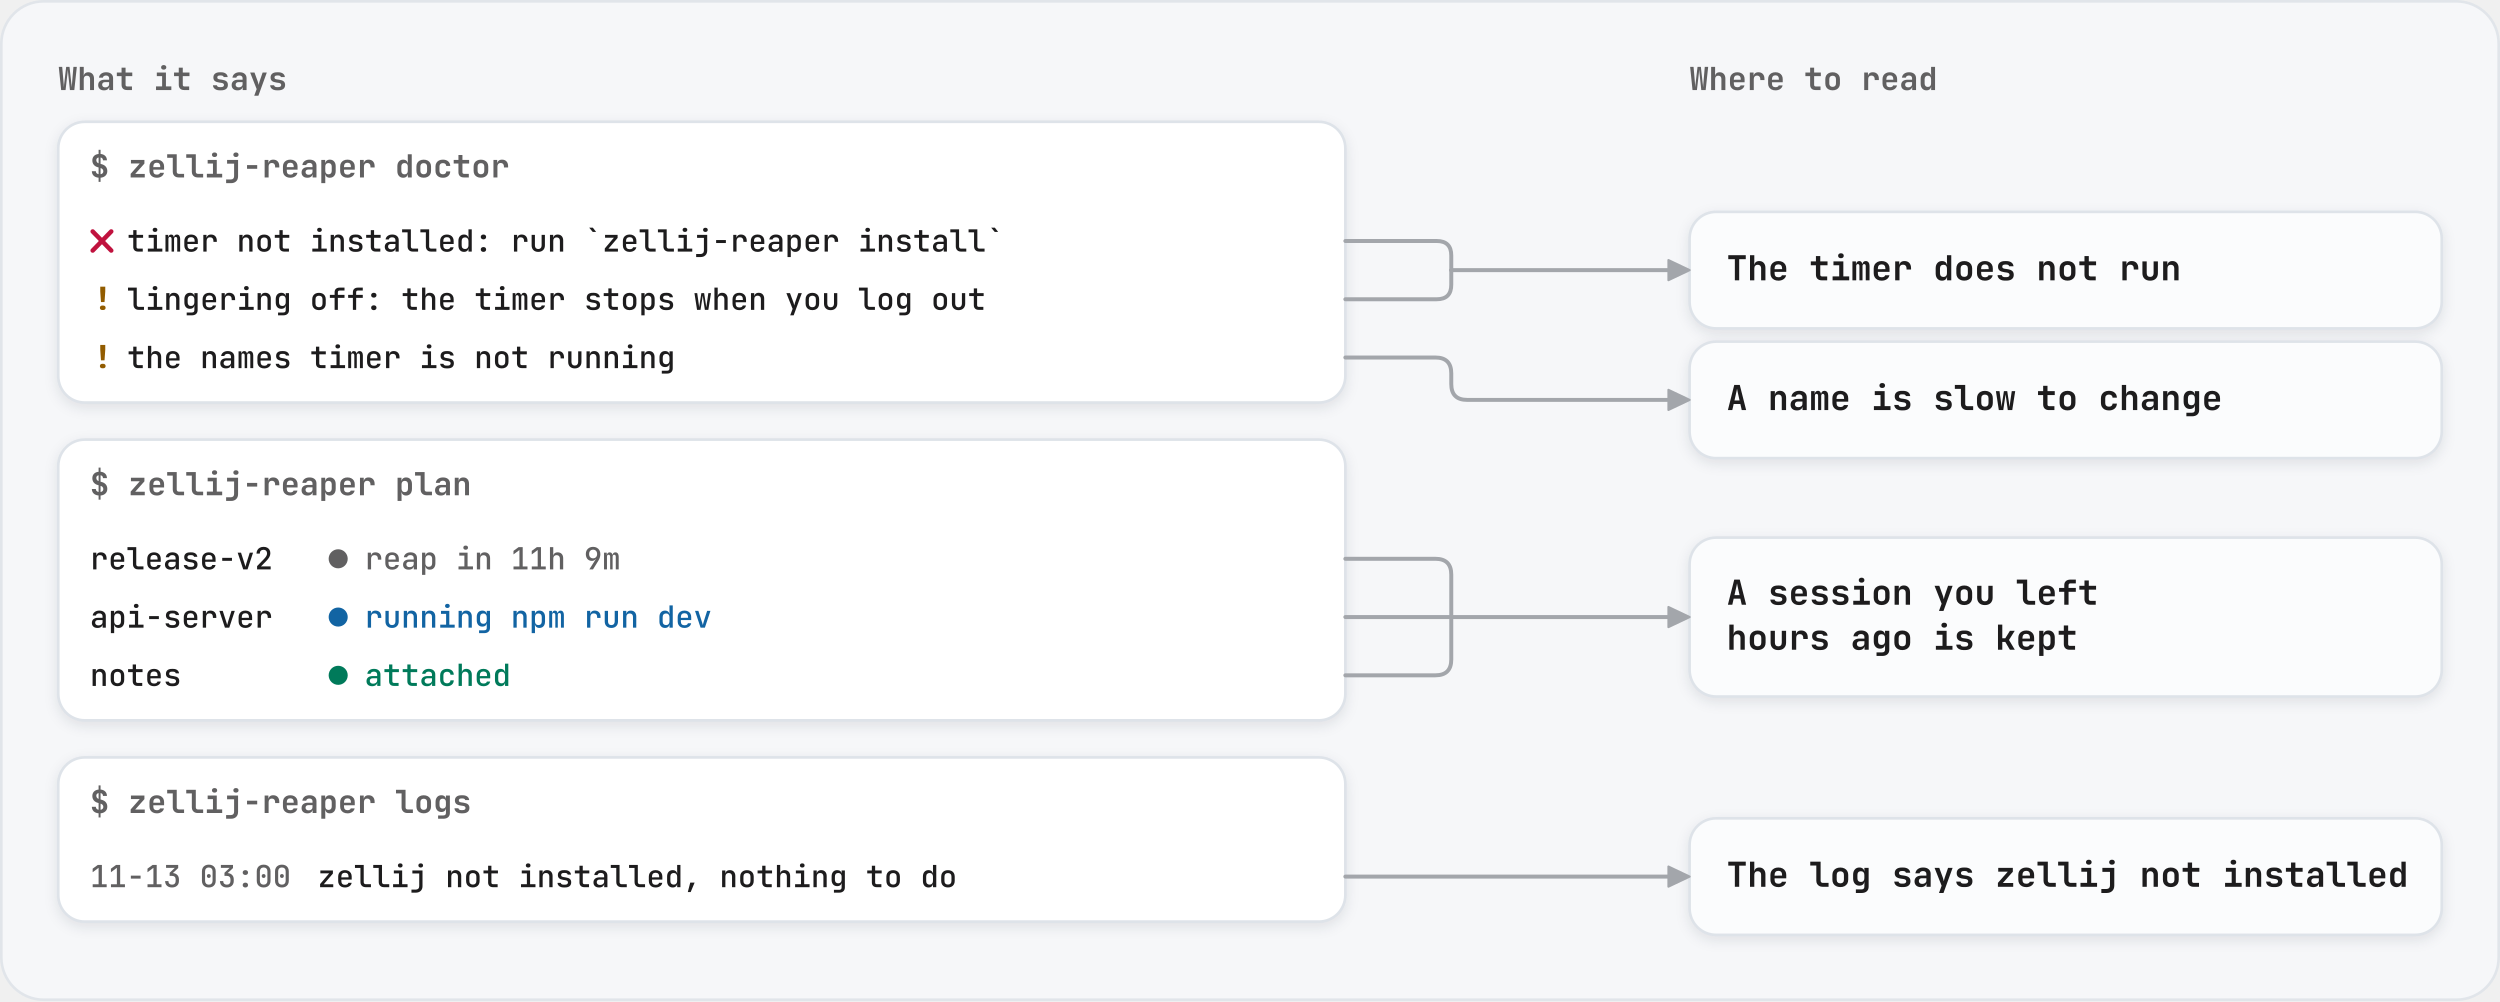
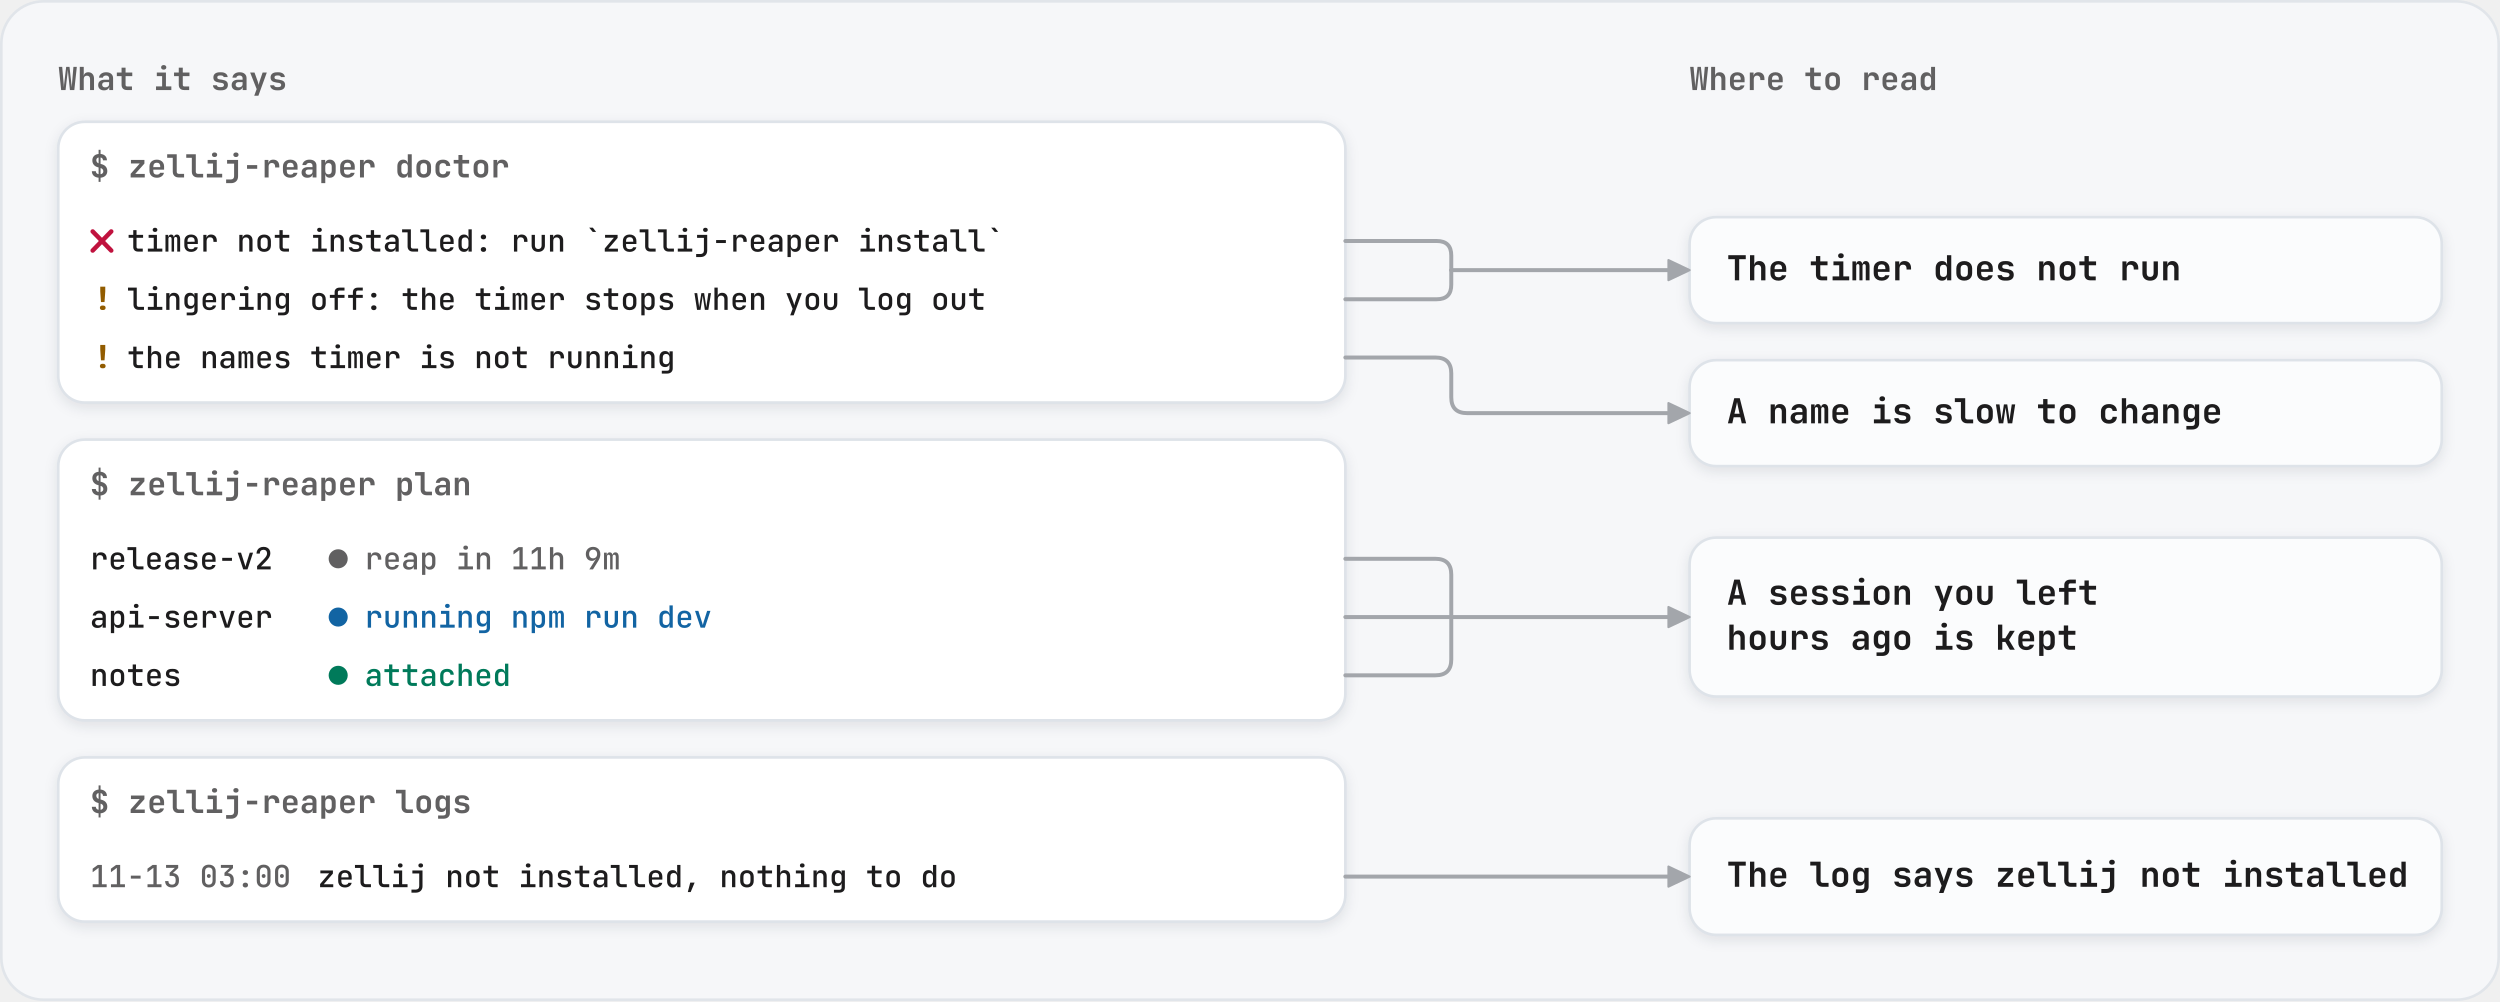
<svg xmlns="http://www.w3.org/2000/svg" viewBox="0 0 944 378" width="944" height="378" role="img" aria-label="Where to look first. doctor saying the timer is not installed, or that lingering is off, leads to The timer does not run; saying the names timer is not running leads to A name is slow to change. A plan row that says reap in, running a program or attached leads to A session you left hours ago is kept. A log line saying zellij not installed leads to the section of that name.">
  <defs>
    <filter id="lift" x="-8%" y="-20%" width="116%" height="160%" color-interpolation-filters="sRGB">
      <feGaussianBlur in="SourceAlpha" stdDeviation="2.4" />
      <feOffset dy="1.6" result="blur" />
      <feFlood flood-color="#101828" flood-opacity="0.10" />
      <feComposite in2="blur" operator="in" result="shade" />
      <feMerge>
        <feMergeNode in="shade" />
        <feMergeNode in="SourceGraphic" />
      </feMerge>
    </filter>
    <path id="g0" d="M91 0 16 -730H124L168 -220Q170 -203 172 -178Q173 -154 174 -129Q176 -104 176 -85Q178 -104 180 -129Q182 -154 184 -178Q187 -203 189 -220L249 -730H354L410 -220Q413 -203 416 -178Q418 -154 421 -129Q424 -104 426 -85Q427 -104 428 -129Q429 -154 430 -178Q432 -203 434 -220L477 -730H584L505 0H367L313 -512Q311 -531 308 -556Q306 -582 304 -608Q302 -633 301 -651Q300 -633 298 -608Q295 -582 293 -556Q291 -531 289 -512L230 0Z" />
    <path id="g1" d="M77 0V-730H202V-550L199 -445H233L199 -416Q199 -484 238 -522Q278 -560 347 -560Q428 -560 476 -506Q525 -452 525 -361V0H400V-348Q400 -398 374 -425Q348 -452 301 -452Q255 -452 228 -424Q202 -396 202 -344V0Z" />
    <path id="g2" d="M239 10Q154 10 105 -35Q56 -80 56 -156Q56 -237 110 -281Q164 -325 263 -325H400V-372Q400 -412 374 -434Q348 -457 303 -457Q262 -457 235 -439Q208 -421 203 -390H81Q90 -468 151 -514Q212 -560 307 -560Q408 -560 466 -510Q525 -459 525 -373V0H404V-96H384L404 -123Q404 -62 359 -26Q314 10 239 10ZM280 -84Q333 -84 366 -111Q400 -138 400 -181V-248H265Q227 -248 204 -226Q181 -204 181 -168Q181 -129 208 -106Q234 -84 280 -84Z" />
    <path id="g3" d="M360 0Q281 0 236 -44Q192 -88 192 -165V-437H43V-550H192V-705H318V-550H529V-437H318V-165Q318 -113 369 -113H519V0Z" />
    <path id="g4" d="M76 0V-114H268V-437H101V-550H388V-114H558V0ZM318 -642Q280 -642 258 -662Q236 -681 236 -714Q236 -747 258 -766Q280 -786 318 -786Q356 -786 378 -766Q400 -747 400 -714Q400 -681 378 -662Q356 -642 318 -642Z" />
    <path id="g5" d="M279 9Q216 9 169 -11Q122 -31 96 -66Q69 -102 67 -150H192Q194 -124 218 -108Q241 -92 279 -92H323Q369 -92 392 -110Q415 -128 415 -159Q415 -188 394 -204Q374 -221 331 -226L263 -236Q169 -249 125 -286Q81 -323 81 -397Q81 -474 133 -516Q185 -559 286 -559H324Q416 -559 471 -518Q526 -477 530 -408H405Q402 -430 380 -444Q359 -458 324 -458H286Q243 -458 224 -442Q204 -427 204 -397Q204 -369 221 -356Q238 -342 276 -336L347 -326Q445 -312 492 -274Q538 -235 538 -160Q538 -80 484 -36Q429 9 323 9Z" />
    <path id="g6" d="M166 180 243 -30 38 -550H175L277 -269Q285 -246 293 -214Q301 -181 305 -160Q310 -181 318 -214Q326 -246 334 -269L430 -550H562L297 180Z" />
    <path id="g7" d="M301 10Q231 10 179 -17Q127 -44 98 -92Q70 -141 70 -206V-344Q70 -409 98 -458Q127 -506 179 -533Q231 -560 301 -560Q370 -560 422 -533Q473 -506 502 -458Q530 -409 530 -344V-245H191V-206Q191 -148 219 -118Q247 -89 302 -89Q344 -89 370 -104Q396 -118 403 -146H526Q512 -75 450 -32Q389 10 301 10ZM409 -315V-345Q409 -402 382 -432Q355 -463 301 -463Q247 -463 219 -432Q191 -401 191 -344V-323L418 -325Z" />
    <path id="g8" d="M94 0V-550H212V-445H243L206 -381Q206 -470 246 -515Q286 -560 364 -560Q453 -560 504 -505Q555 -450 555 -353V-313H424V-344Q424 -397 396 -426Q369 -455 321 -455Q272 -455 246 -426Q219 -397 219 -344V0Z" />
    <path id="g9" d="M300 9Q230 9 178 -18Q127 -44 98 -92Q70 -141 70 -207V-343Q70 -409 98 -458Q127 -506 178 -532Q230 -559 300 -559Q371 -559 422 -532Q473 -506 502 -458Q530 -409 530 -344V-207Q530 -141 502 -92Q473 -44 422 -18Q371 9 300 9ZM300 -100Q350 -100 378 -128Q405 -155 405 -207V-343Q405 -396 378 -423Q350 -450 300 -450Q251 -450 223 -423Q195 -396 195 -343V-207Q195 -155 223 -128Q251 -100 300 -100Z" />
    <path id="g10" d="M253 10Q171 10 120 -47Q70 -104 70 -200V-349Q70 -446 120 -503Q170 -560 253 -560Q321 -560 361 -522Q401 -483 401 -416L373 -445H402L398 -576V-730H523V0H401V-105H373L401 -134Q401 -67 361 -28Q321 10 253 10ZM297 -98Q345 -98 372 -126Q398 -155 398 -206V-344Q398 -395 372 -424Q345 -452 297 -452Q249 -452 222 -424Q195 -396 195 -344V-206Q195 -154 222 -126Q249 -98 297 -98Z" />
    <path id="g11" d="M269 140V8Q171 0 114 -54Q58 -109 57 -196H182Q182 -159 205 -134Q228 -110 269 -102V-314L251 -319Q165 -341 118 -398Q72 -455 72 -536Q72 -621 125 -676Q178 -730 269 -738V-870H331V-739Q423 -731 477 -678Q531 -624 532 -539H407Q407 -575 388 -598Q368 -621 331 -628V-426L364 -417Q451 -395 497 -338Q543 -282 543 -199Q543 -112 486 -56Q428 1 331 9V140ZM331 -101Q372 -107 395 -132Q418 -156 418 -194Q418 -238 387 -267Q356 -296 302 -299L331 -337ZM269 -388V-628Q234 -621 216 -600Q197 -578 197 -543Q197 -498 228 -468Q258 -439 313 -437Z" />
    <path id="g12" d="M78 0V-113L365 -440H87V-550H511V-437L221 -110H522V0Z" />
    <path id="g13" d="M384 0Q330 0 290 -22Q249 -44 226 -84Q203 -125 203 -178V-617H27V-730H328V-178Q328 -148 346 -130Q363 -113 393 -113H559V0Z" />
    <path id="g14" d="M82 180V64H229Q279 64 306 37Q333 10 333 -39V-434H112V-550H458V-36Q458 64 398 122Q338 180 236 180ZM391 -642Q353 -642 331 -662Q309 -681 309 -714Q309 -747 331 -766Q353 -786 391 -786Q429 -786 451 -766Q473 -747 473 -714Q473 -681 451 -662Q429 -642 391 -642Z" />
    <path id="g15" d="M140 -272V-388H460V-272Z" />
    <path id="g16" d="M77 180V-550H199V-445H227L199 -416Q199 -483 239 -522Q279 -560 347 -560Q430 -560 480 -503Q530 -446 530 -350V-201Q530 -137 508 -90Q485 -42 444 -16Q403 10 347 10Q279 10 239 -28Q199 -67 199 -134L227 -105H198L202 26V180ZM303 -98Q351 -98 378 -126Q405 -154 405 -206V-344Q405 -396 378 -424Q351 -452 303 -452Q256 -452 229 -424Q202 -395 202 -344V-206Q202 -155 229 -126Q256 -98 303 -98Z" />
    <path id="g17" d="M303 10Q233 10 180 -16Q128 -43 99 -92Q70 -140 70 -206V-344Q70 -411 99 -459Q128 -507 180 -534Q233 -560 303 -560Q407 -560 469 -506Q531 -453 534 -361H409Q406 -404 378 -428Q351 -451 303 -451Q253 -451 224 -424Q195 -396 195 -345V-206Q195 -155 224 -127Q253 -99 303 -99Q351 -99 378 -122Q406 -146 409 -189H534Q531 -97 469 -44Q407 10 303 10Z" />
    <path id="g18" d="M360 0Q285 0 243 -41Q201 -82 201 -155V-452H49V-550H201V-705H309V-550H524V-452H309V-155Q309 -98 364 -98H514V0Z" />
    <path id="g19" d="M81 0V-98H274V-452H106V-550H379V-98H556V0ZM316 -645Q281 -645 260 -664Q239 -682 239 -713Q239 -745 260 -764Q281 -782 316 -782Q351 -782 372 -764Q393 -745 393 -713Q393 -682 372 -664Q351 -645 316 -645Z" />
    <path id="g20" d="M59 0V-550H149V-480H169L154 -459Q154 -505 179 -532Q204 -560 246 -560Q291 -560 316 -525Q340 -490 340 -429L316 -480H354L338 -459Q338 -505 364 -532Q389 -560 432 -560Q483 -560 512 -522Q541 -483 541 -419V0H445V-416Q445 -447 432 -464Q418 -481 393 -481Q368 -481 354 -464Q341 -448 341 -417V0H260V-416Q260 -448 246 -464Q232 -481 206 -481Q181 -481 168 -464Q156 -448 156 -417V0Z" />
    <path id="g21" d="M300 10Q233 10 182 -16Q132 -43 105 -91Q78 -139 78 -203V-347Q78 -412 105 -460Q132 -507 182 -534Q233 -560 300 -560Q368 -560 418 -534Q468 -507 495 -460Q522 -412 522 -347V-249H182V-203Q182 -142 212 -110Q243 -78 301 -78Q348 -78 377 -94Q406 -111 413 -143H520Q508 -73 448 -32Q388 10 300 10ZM418 -314V-348Q418 -408 388 -441Q358 -474 300 -474Q243 -474 212 -441Q182 -408 182 -347V-322L426 -323Z" />
    <path id="g22" d="M102 0V-550H206V-445H232L199 -380Q199 -469 238 -514Q277 -560 354 -560Q442 -560 494 -506Q545 -451 545 -356V-319H434V-347Q434 -406 404 -438Q375 -469 322 -469Q269 -469 240 -437Q210 -405 210 -347V0Z" />
    <path id="g23" d="M84 0V-550H191V-445H217L191 -420Q191 -486 230 -523Q269 -560 338 -560Q420 -560 469 -508Q518 -455 518 -366V0H410V-354Q410 -408 381 -437Q352 -466 302 -466Q251 -466 222 -436Q192 -405 192 -347V0Z" />
    <path id="g24" d="M300 9Q232 9 182 -17Q132 -43 105 -91Q78 -139 78 -204V-346Q78 -412 105 -460Q132 -507 182 -533Q232 -559 300 -559Q368 -559 418 -533Q468 -507 495 -460Q522 -412 522 -346V-204Q522 -139 495 -91Q468 -43 418 -17Q368 9 300 9ZM300 -86Q355 -86 385 -116Q415 -147 415 -204V-346Q415 -404 385 -434Q355 -464 300 -464Q246 -464 216 -434Q185 -404 185 -346V-204Q185 -147 216 -116Q246 -86 300 -86Z" />
    <path id="g25" d="M281 9Q222 9 178 -10Q133 -29 108 -62Q82 -96 78 -142H186Q190 -115 215 -98Q240 -82 281 -82H324Q373 -82 398 -102Q423 -122 423 -155Q423 -187 400 -206Q378 -224 334 -230L263 -241Q175 -255 134 -292Q92 -328 92 -400Q92 -476 142 -518Q191 -559 288 -559H326Q412 -559 464 -520Q515 -480 522 -414H414Q410 -438 388 -453Q365 -468 326 -468H288Q241 -468 220 -450Q198 -433 198 -399Q198 -369 217 -354Q236 -339 276 -333L349 -321Q442 -308 486 -270Q529 -231 529 -158Q529 -79 478 -35Q426 9 324 9Z" />
    <path id="g26" d="M245 10Q159 10 110 -34Q60 -79 60 -156Q60 -234 112 -278Q165 -323 257 -323H410V-374Q410 -419 382 -444Q354 -469 303 -469Q258 -469 228 -450Q198 -430 193 -398H87Q96 -472 156 -516Q215 -560 306 -560Q404 -560 461 -510Q518 -461 518 -376V0H413V-101H395L413 -121Q413 -61 367 -26Q321 10 245 10ZM277 -73Q335 -73 372 -102Q410 -132 410 -178V-250H259Q217 -250 192 -227Q168 -204 168 -164Q168 -122 197 -98Q226 -73 277 -73Z" />
    <path id="g27" d="M379 0Q328 0 290 -20Q252 -41 230 -79Q209 -117 209 -167V-632H29V-730H317V-167Q317 -135 335 -116Q353 -98 384 -98H554V0Z" />
    <path id="g28" d="M261 10Q178 10 128 -46Q78 -102 78 -197V-352Q78 -448 128 -504Q178 -560 261 -560Q329 -560 369 -522Q409 -485 409 -420L386 -445H411L408 -573V-730H516V0H409V-105H386L409 -130Q409 -65 369 -28Q329 10 261 10ZM298 -84Q349 -84 378 -116Q408 -147 408 -203V-347Q408 -403 378 -434Q349 -466 298 -466Q245 -466 215 -436Q185 -405 185 -347V-203Q185 -145 215 -114Q245 -84 298 -84Z" />
    <path id="g29" d="M300 -401Q261 -401 236 -423Q212 -445 212 -481Q212 -517 236 -538Q261 -560 300 -560Q340 -560 364 -538Q388 -517 388 -481Q388 -445 364 -423Q340 -401 300 -401ZM300 10Q261 10 236 -12Q212 -34 212 -69Q212 -106 236 -128Q261 -149 300 -149Q340 -149 364 -128Q388 -106 388 -69Q388 -34 364 -12Q340 10 300 10Z" />
    <path id="g30" d="M299 10Q200 10 141 -48Q82 -105 82 -204V-550H190V-204Q190 -147 219 -116Q248 -84 299 -84Q351 -84 380 -116Q410 -147 410 -204V-550H518V-204Q518 -105 458 -48Q399 10 299 10Z" />
    <path id="g31" d="M288 -645 172 -785H292L400 -645Z" />
    <path id="g32" d="M84 0V-102L381 -454H93V-550H505V-448L204 -96H516V0Z" />
    <path id="g33" d="M84 180V80H222Q277 80 308 50Q339 20 339 -35V-451H114V-550H447V-34Q447 65 387 122Q327 180 225 180ZM388 -645Q353 -645 332 -664Q311 -682 311 -713Q311 -745 332 -764Q353 -782 388 -782Q423 -782 444 -764Q465 -745 465 -713Q465 -682 444 -664Q423 -645 388 -645Z" />
    <path id="g34" d="M140 -281V-379H460V-281Z" />
    <path id="g35" d="M84 180V-550H191V-445H214L191 -420Q191 -485 232 -522Q272 -560 340 -560Q423 -560 472 -504Q522 -449 522 -353V-198Q522 -134 500 -88Q477 -41 436 -16Q396 10 340 10Q273 10 232 -28Q191 -65 191 -130L214 -105H189L192 23V180ZM303 -84Q356 -84 386 -114Q415 -145 415 -203V-347Q415 -405 386 -436Q356 -466 303 -466Q252 -466 222 -434Q192 -403 192 -347V-203Q192 -147 222 -116Q252 -84 303 -84Z" />
    <path id="g36" d="M244 -245 221 -580V-730H379V-580L356 -245ZM285 5Q251 5 230 -14Q210 -34 210 -65Q210 -97 230 -116Q251 -135 285 -135H315Q349 -135 370 -116Q390 -97 390 -65Q390 -33 370 -14Q349 5 314 5Z" />
    <path id="g37" d="M156 180V87H325Q367 87 388 67Q408 47 408 8V-47L410 -149H387L409 -169Q409 -106 370 -70Q330 -34 263 -34Q178 -34 129 -90Q80 -146 80 -241V-353Q80 -448 129 -504Q178 -560 263 -560Q330 -560 370 -524Q409 -487 409 -424L387 -445H409L408 -550H515V10Q515 89 465 134Q415 180 326 180ZM298 -127Q349 -127 378 -158Q408 -190 408 -246V-347Q408 -403 378 -434Q349 -466 298 -466Q245 -466 216 -436Q188 -405 188 -347V-246Q188 -189 216 -158Q245 -127 298 -127Z" />
    <path id="g38" d="M213 0V-394H57V-492H213V-581Q213 -650 257 -690Q301 -730 377 -730H538V-634H379Q351 -634 336 -620Q320 -606 320 -580V-492H538V-394H320V0Z" />
    <path id="g39" d="M84 0V-730H192V-550L191 -445H217L191 -420Q191 -486 230 -523Q269 -560 338 -560Q420 -560 469 -508Q518 -455 518 -366V0H410V-354Q410 -408 381 -438Q352 -468 302 -468Q251 -468 222 -436Q192 -405 192 -347V0Z" />
    <path id="g40" d="M113 0 28 -550H119L170 -187Q174 -162 178 -132Q181 -101 183 -81Q185 -101 190 -131Q194 -161 198 -187L255 -550H346L402 -187Q406 -161 410 -130Q415 -100 417 -80Q419 -101 424 -132Q428 -162 432 -187L484 -550H572L484 0H370L316 -359Q312 -387 307 -418Q302 -450 300 -469Q297 -450 292 -418Q288 -387 284 -359L228 0Z" />
    <path id="g41" d="M172 180 251 -32 46 -550H165L280 -240Q287 -220 294 -192Q301 -164 306 -146Q310 -164 317 -192Q324 -220 331 -240L439 -550H554L286 180Z" />
    <path id="g42" d="M237 0V-614H46V-730H554V-614H363V0Z" />
    <path id="g43" d="M52 0V-550H154V-476H175L158 -458Q158 -504 184 -532Q210 -560 251 -560Q295 -560 320 -524Q344 -488 344 -427L322 -476H356L343 -458Q343 -504 369 -532Q395 -560 438 -560Q489 -560 519 -522Q549 -484 549 -419V0H439V-414Q439 -441 427 -456Q415 -472 392 -472Q370 -472 358 -457Q345 -442 345 -414V0H255V-414Q255 -442 243 -457Q231 -472 208 -472Q185 -472 174 -457Q162 -442 162 -414V0Z" />
    <path id="g44" d="M77 0V-550H199V-445H233L199 -416Q199 -484 238 -522Q278 -560 347 -560Q428 -560 476 -506Q525 -452 525 -361V0H400V-348Q400 -398 374 -425Q348 -452 301 -452Q255 -452 228 -424Q202 -396 202 -344V0Z" />
    <path id="g45" d="M300 10Q195 10 135 -48Q75 -107 75 -208V-550H200V-209Q200 -156 226 -128Q252 -99 300 -99Q347 -99 374 -128Q400 -156 400 -209V-550H525V-208Q525 -107 464 -48Q403 10 300 10Z" />
    <path id="g46" d="M35 0 219 -730H380L565 0H437L397 -177H203L163 0ZM226 -279H374L330 -475Q319 -524 311 -564Q303 -603 300 -621Q297 -603 290 -564Q282 -524 270 -476Z" />
    <path id="g47" d="M104 0 20 -550H124L170 -213Q174 -184 178 -149Q181 -114 183 -91Q186 -114 191 -149Q196 -184 200 -213L252 -550H349L400 -213Q404 -184 409 -148Q414 -113 417 -90Q419 -114 424 -150Q428 -185 431 -213L480 -550H580L494 0H365L317 -339Q313 -367 308 -402Q303 -436 300 -458Q297 -436 292 -402Q288 -367 283 -339L233 0Z" />
    <path id="g48" d="M152 180V76H315Q357 76 378 56Q399 35 399 -3V-44L401 -147H374L401 -174Q401 -107 362 -70Q322 -32 255 -32Q171 -32 122 -89Q72 -146 72 -243V-350Q72 -446 122 -503Q171 -560 255 -560Q322 -560 362 -522Q401 -485 401 -418L374 -445H401L398 -550H523V0Q523 83 468 132Q413 180 317 180ZM297 -140Q345 -140 372 -168Q398 -197 398 -248V-344Q398 -395 372 -424Q345 -452 297 -452Q249 -452 223 -424Q197 -396 197 -344V-248Q197 -196 223 -168Q249 -140 297 -140Z" />
    <path id="g49" d="M229 0 47 -550H157L270 -198Q281 -167 290 -136Q298 -104 302 -86Q307 -104 316 -136Q324 -167 333 -198L444 -550H553L371 0Z" />
    <path id="g50" d="M85 0V-107L311 -340Q363 -394 388 -438Q412 -481 412 -524Q412 -580 382 -612Q351 -644 298 -644Q240 -644 206 -610Q173 -577 173 -519H65Q67 -587 96 -636Q125 -686 177 -713Q229 -740 299 -740Q366 -740 416 -714Q466 -688 493 -641Q520 -594 520 -530Q520 -465 486 -403Q453 -341 377 -265L212 -98H531V0Z" />
    <path id="g51" d="M87 0V-96H281V-636L86 -491V-608L253 -730H389V-96H546V0Z" />
    <path id="g52" d="M177 0 389 -336 384 -339Q364 -310 330 -294Q297 -279 256 -279Q197 -279 153 -307Q109 -335 85 -386Q61 -437 61 -505Q61 -576 91 -628Q121 -681 174 -710Q228 -740 299 -740Q371 -740 425 -710Q479 -680 509 -626Q539 -572 539 -500Q539 -447 522 -392Q506 -337 475 -287L297 0ZM300 -363Q360 -363 396 -402Q432 -441 432 -505Q432 -569 396 -608Q360 -647 300 -647Q240 -647 204 -608Q168 -569 168 -505Q168 -441 204 -402Q240 -363 300 -363Z" />
    <path id="g53" d="M304 10Q236 10 184 -16Q133 -41 106 -90Q78 -138 78 -203V-347Q78 -413 106 -461Q133 -509 184 -534Q236 -560 304 -560Q403 -560 463 -508Q523 -456 526 -366H418Q415 -413 385 -439Q355 -465 304 -465Q249 -465 217 -434Q185 -404 185 -348V-203Q185 -147 217 -116Q249 -85 304 -85Q355 -85 385 -111Q415 -137 418 -184H526Q523 -94 463 -42Q403 10 304 10Z" />
    <path id="g54" d="M205 0V-376H54V-489H205V-572Q205 -644 253 -687Q301 -730 380 -730H541V-620H383Q359 -620 344 -606Q330 -593 330 -570V-489H541V-376H330V0Z" />
    <path id="g55" d="M80 0V-730H205V-334H292L426 -550H566L400 -284L569 0H426L292 -228H205V0Z" />
    <path id="g56" d="M291 10Q222 10 171 -16Q120 -42 92 -90Q65 -137 65 -200H173Q173 -145 204 -114Q236 -83 292 -83Q349 -83 380 -115Q411 -147 411 -200V-254Q411 -310 380 -340Q349 -371 292 -371H214V-473L384 -635H96V-730H494V-628L293 -439V-465Q397 -465 458 -408Q519 -351 519 -255V-200Q519 -137 491 -90Q463 -42 412 -16Q360 10 291 10Z" />
    <path id="g57" d="M300 10Q231 10 180 -17Q130 -44 102 -92Q74 -141 74 -206V-524Q74 -590 102 -638Q129 -686 180 -713Q231 -740 300 -740Q370 -740 420 -713Q471 -686 498 -638Q526 -590 526 -524V-206Q526 -141 498 -92Q470 -44 420 -17Q369 10 300 10ZM300 -83Q356 -83 390 -117Q423 -151 423 -206V-524Q423 -579 390 -613Q356 -647 300 -647Q244 -647 210 -613Q177 -579 177 -524V-206Q177 -151 210 -117Q244 -83 300 -83ZM300 -303Q272 -303 254 -321Q237 -339 237 -368Q237 -396 254 -414Q272 -431 300 -431Q328 -431 346 -414Q363 -396 363 -368Q363 -339 346 -321Q328 -303 300 -303Z" />
    <path id="g58" d="M158 160 238 -151H382L252 160Z" />
  </defs>
  <rect x="0.5" y="0.5" width="943" height="377" rx="16" fill="#F6F7F9" stroke="#E1E5EA" />
  <g transform="translate(22 22)">
    <g transform="scale(0.012)" fill="#616061">
      <use href="#g0" x="0.0" y="1000.0" />
      <use href="#g1" x="600.0" y="1000.0" />
      <use href="#g2" x="1200.0" y="1000.0" />
      <use href="#g3" x="1800.0" y="1000.0" />
      <use href="#g4" x="3000.0" y="1000.0" />
      <use href="#g3" x="3600.0" y="1000.0" />
      <use href="#g5" x="4800.0" y="1000.0" />
      <use href="#g2" x="5400.0" y="1000.0" />
      <use href="#g6" x="6000.0" y="1000.0" />
      <use href="#g5" x="6600.0" y="1000.0" />
    </g>
    <g transform="scale(0.012)" fill="#616061">
      <use href="#g0" x="51333.3" y="1000.0" />
      <use href="#g1" x="51933.3" y="1000.0" />
      <use href="#g7" x="52533.3" y="1000.0" />
      <use href="#g8" x="53133.3" y="1000.0" />
      <use href="#g7" x="53733.3" y="1000.0" />
      <use href="#g3" x="54933.3" y="1000.0" />
      <use href="#g9" x="55533.3" y="1000.0" />
      <use href="#g8" x="56733.3" y="1000.0" />
      <use href="#g7" x="57333.3" y="1000.0" />
      <use href="#g2" x="57933.3" y="1000.0" />
      <use href="#g10" x="58533.3" y="1000.0" />
    </g>
    <rect x="0" y="24" width="486" height="106" rx="10" fill="#FFFFFF" stroke="#DEE3E9" stroke-width="1" filter="url(#lift)" />
    <g transform="scale(0.012)" fill="#616061">
      <use href="#g11" x="1000.0" y="3750.0" />
      <use href="#g12" x="2200.0" y="3750.0" />
      <use href="#g7" x="2800.0" y="3750.0" />
      <use href="#g13" x="3400.0" y="3750.0" />
      <use href="#g13" x="4000.0" y="3750.0" />
      <use href="#g4" x="4600.0" y="3750.0" />
      <use href="#g14" x="5200.0" y="3750.0" />
      <use href="#g15" x="5800.0" y="3750.0" />
      <use href="#g8" x="6400.0" y="3750.0" />
      <use href="#g7" x="7000.0" y="3750.0" />
      <use href="#g2" x="7600.0" y="3750.0" />
      <use href="#g16" x="8200.0" y="3750.0" />
      <use href="#g7" x="8800.0" y="3750.0" />
      <use href="#g8" x="9400.0" y="3750.0" />
      <use href="#g10" x="10600.0" y="3750.0" />
      <use href="#g9" x="11200.0" y="3750.0" />
      <use href="#g17" x="11800.0" y="3750.0" />
      <use href="#g3" x="12400.0" y="3750.0" />
      <use href="#g9" x="13000.0" y="3750.0" />
      <use href="#g8" x="13600.0" y="3750.0" />
    </g>
    <path d="M13,65.4 L20,72.6" fill="none" stroke="#C0123E" stroke-width="1.7" stroke-linejoin="round" stroke-linecap="round" />
    <path d="M13,72.6 L20,65.4" fill="none" stroke="#C0123E" stroke-width="1.7" stroke-linejoin="round" stroke-linecap="round" />
    <g transform="scale(0.0115)" fill="#1D1C1D">
      <use href="#g18" x="2260.9" y="6347.8" />
      <use href="#g19" x="2860.9" y="6347.8" />
      <use href="#g20" x="3460.9" y="6347.8" />
      <use href="#g21" x="4060.9" y="6347.8" />
      <use href="#g22" x="4660.9" y="6347.8" />
      <use href="#g23" x="5860.9" y="6347.8" />
      <use href="#g24" x="6460.9" y="6347.8" />
      <use href="#g18" x="7060.9" y="6347.8" />
      <use href="#g19" x="8260.9" y="6347.8" />
      <use href="#g23" x="8860.9" y="6347.8" />
      <use href="#g25" x="9460.9" y="6347.8" />
      <use href="#g18" x="10060.9" y="6347.8" />
      <use href="#g26" x="10660.9" y="6347.8" />
      <use href="#g27" x="11260.9" y="6347.8" />
      <use href="#g27" x="11860.9" y="6347.8" />
      <use href="#g21" x="12460.9" y="6347.8" />
      <use href="#g28" x="13060.9" y="6347.8" />
      <use href="#g29" x="13660.9" y="6347.8" />
      <use href="#g22" x="14860.9" y="6347.8" />
      <use href="#g30" x="15460.9" y="6347.8" />
      <use href="#g23" x="16060.9" y="6347.8" />
      <use href="#g31" x="17260.9" y="6347.8" />
      <use href="#g32" x="17860.9" y="6347.8" />
      <use href="#g21" x="18460.9" y="6347.8" />
      <use href="#g27" x="19060.9" y="6347.8" />
      <use href="#g27" x="19660.9" y="6347.8" />
      <use href="#g19" x="20260.9" y="6347.8" />
      <use href="#g33" x="20860.9" y="6347.8" />
      <use href="#g34" x="21460.9" y="6347.8" />
      <use href="#g22" x="22060.9" y="6347.8" />
      <use href="#g21" x="22660.9" y="6347.8" />
      <use href="#g26" x="23260.9" y="6347.8" />
      <use href="#g35" x="23860.9" y="6347.8" />
      <use href="#g21" x="24460.9" y="6347.8" />
      <use href="#g22" x="25060.9" y="6347.8" />
      <use href="#g19" x="26260.9" y="6347.8" />
      <use href="#g23" x="26860.9" y="6347.8" />
      <use href="#g25" x="27460.9" y="6347.8" />
      <use href="#g18" x="28060.9" y="6347.8" />
      <use href="#g26" x="28660.9" y="6347.8" />
      <use href="#g27" x="29260.9" y="6347.8" />
      <use href="#g27" x="29860.9" y="6347.8" />
      <use href="#g31" x="30460.9" y="6347.8" />
    </g>
    <g transform="scale(0.012)" fill="#925C00">
      <use href="#g36" x="1100.0" y="7916.7" />
    </g>
    <g transform="scale(0.0115)" fill="#1D1C1D">
      <use href="#g27" x="2260.9" y="8260.9" />
      <use href="#g19" x="2860.9" y="8260.9" />
      <use href="#g23" x="3460.9" y="8260.9" />
      <use href="#g37" x="4060.9" y="8260.9" />
      <use href="#g21" x="4660.9" y="8260.9" />
      <use href="#g22" x="5260.9" y="8260.9" />
      <use href="#g19" x="5860.9" y="8260.9" />
      <use href="#g23" x="6460.9" y="8260.9" />
      <use href="#g37" x="7060.9" y="8260.9" />
      <use href="#g24" x="8260.9" y="8260.9" />
      <use href="#g38" x="8860.9" y="8260.9" />
      <use href="#g38" x="9460.9" y="8260.9" />
      <use href="#g29" x="10060.9" y="8260.9" />
      <use href="#g18" x="11260.9" y="8260.9" />
      <use href="#g39" x="11860.9" y="8260.9" />
      <use href="#g21" x="12460.9" y="8260.9" />
      <use href="#g18" x="13660.9" y="8260.9" />
      <use href="#g19" x="14260.9" y="8260.9" />
      <use href="#g20" x="14860.9" y="8260.9" />
      <use href="#g21" x="15460.9" y="8260.9" />
      <use href="#g22" x="16060.9" y="8260.9" />
      <use href="#g25" x="17260.9" y="8260.9" />
      <use href="#g18" x="17860.9" y="8260.9" />
      <use href="#g24" x="18460.9" y="8260.9" />
      <use href="#g35" x="19060.9" y="8260.9" />
      <use href="#g25" x="19660.9" y="8260.9" />
      <use href="#g40" x="20860.9" y="8260.9" />
      <use href="#g39" x="21460.9" y="8260.9" />
      <use href="#g21" x="22060.9" y="8260.9" />
      <use href="#g23" x="22660.9" y="8260.9" />
      <use href="#g41" x="23860.9" y="8260.9" />
      <use href="#g24" x="24460.9" y="8260.9" />
      <use href="#g30" x="25060.9" y="8260.9" />
      <use href="#g27" x="26260.9" y="8260.9" />
      <use href="#g24" x="26860.9" y="8260.9" />
      <use href="#g37" x="27460.9" y="8260.9" />
      <use href="#g24" x="28660.9" y="8260.9" />
      <use href="#g30" x="29260.9" y="8260.9" />
      <use href="#g18" x="29860.9" y="8260.9" />
    </g>
    <g transform="scale(0.012)" fill="#925C00">
      <use href="#g36" x="1100.0" y="9750.0" />
    </g>
    <g transform="scale(0.0115)" fill="#1D1C1D">
      <use href="#g18" x="2260.9" y="10173.9" />
      <use href="#g39" x="2860.9" y="10173.9" />
      <use href="#g21" x="3460.9" y="10173.9" />
      <use href="#g23" x="4660.9" y="10173.9" />
      <use href="#g26" x="5260.9" y="10173.9" />
      <use href="#g20" x="5860.9" y="10173.9" />
      <use href="#g21" x="6460.9" y="10173.9" />
      <use href="#g25" x="7060.9" y="10173.9" />
      <use href="#g18" x="8260.9" y="10173.9" />
      <use href="#g19" x="8860.9" y="10173.9" />
      <use href="#g20" x="9460.9" y="10173.9" />
      <use href="#g21" x="10060.9" y="10173.9" />
      <use href="#g22" x="10660.9" y="10173.9" />
      <use href="#g19" x="11860.9" y="10173.9" />
      <use href="#g25" x="12460.9" y="10173.9" />
      <use href="#g23" x="13660.9" y="10173.9" />
      <use href="#g24" x="14260.9" y="10173.9" />
      <use href="#g18" x="14860.9" y="10173.9" />
      <use href="#g22" x="16060.9" y="10173.9" />
      <use href="#g30" x="16660.9" y="10173.9" />
      <use href="#g23" x="17260.9" y="10173.9" />
      <use href="#g23" x="17860.9" y="10173.9" />
      <use href="#g19" x="18460.9" y="10173.9" />
      <use href="#g23" x="19060.9" y="10173.9" />
      <use href="#g37" x="19660.9" y="10173.9" />
    </g>
-     <rect x="616" y="58.0" width="284" height="44" rx="10" fill="#FBFCFD" stroke="#DEE3E9" stroke-width="1" filter="url(#lift)" />
+     <rect x="616" y="60.0" width="284" height="40" rx="10" fill="#FBFCFD" stroke="#DEE3E9" stroke-width="1" filter="url(#lift)" />
    <g transform="scale(0.013)" fill="#1D1C1D">
      <use href="#g42" x="48461.5" y="6450.0" />
      <use href="#g1" x="49061.5" y="6450.0" />
      <use href="#g7" x="49661.5" y="6450.0" />
      <use href="#g3" x="50861.5" y="6450.0" />
      <use href="#g4" x="51461.5" y="6450.0" />
      <use href="#g43" x="52061.5" y="6450.0" />
      <use href="#g7" x="52661.5" y="6450.0" />
      <use href="#g8" x="53261.5" y="6450.0" />
      <use href="#g10" x="54461.5" y="6450.0" />
      <use href="#g9" x="55061.5" y="6450.0" />
      <use href="#g7" x="55661.5" y="6450.0" />
      <use href="#g5" x="56261.5" y="6450.0" />
      <use href="#g44" x="57461.5" y="6450.0" />
      <use href="#g9" x="58061.5" y="6450.0" />
      <use href="#g3" x="58661.5" y="6450.0" />
      <use href="#g8" x="59861.5" y="6450.0" />
      <use href="#g45" x="60461.5" y="6450.0" />
      <use href="#g44" x="61061.5" y="6450.0" />
    </g>
    <path d="M486,69 L520.5,69.0 Q526,69 526.0,74.5 L526,80.0" fill="none" stroke="#A3A6AB" stroke-width="1.5" stroke-linejoin="round" stroke-linecap="round" />
    <path d="M486,91 L520.5,91.0 Q526,91 526.0,85.5 L526,80.0" fill="none" stroke="#A3A6AB" stroke-width="1.5" stroke-linejoin="round" stroke-linecap="round" />
    <path d="M526,80.0 L609.0,80.0" fill="none" stroke="#A3A6AB" stroke-width="1.5" stroke-linejoin="round" stroke-linecap="round" />
    <path d="M616,80.0 L608.0,83.8 L608.0,76.2 Z" fill="#A3A6AB" stroke="#A3A6AB" stroke-width="0.8" stroke-linejoin="round" />
-     <rect x="616" y="107" width="284" height="44" rx="10" fill="#FBFCFD" stroke="#DEE3E9" stroke-width="1" filter="url(#lift)" />
+     <rect x="616" y="114.0" width="284" height="40" rx="10" fill="#FBFCFD" stroke="#DEE3E9" stroke-width="1" filter="url(#lift)" />
    <g transform="scale(0.013)" fill="#1D1C1D">
-       <use href="#g46" x="48461.5" y="10219.2" />
-       <use href="#g44" x="49661.5" y="10219.2" />
-       <use href="#g2" x="50261.5" y="10219.2" />
-       <use href="#g43" x="50861.5" y="10219.2" />
-       <use href="#g7" x="51461.5" y="10219.2" />
-       <use href="#g4" x="52661.5" y="10219.2" />
-       <use href="#g5" x="53261.5" y="10219.2" />
-       <use href="#g5" x="54461.5" y="10219.2" />
-       <use href="#g13" x="55061.5" y="10219.2" />
-       <use href="#g9" x="55661.5" y="10219.2" />
-       <use href="#g47" x="56261.5" y="10219.2" />
-       <use href="#g3" x="57461.5" y="10219.2" />
-       <use href="#g9" x="58061.5" y="10219.2" />
-       <use href="#g17" x="59261.5" y="10219.2" />
-       <use href="#g1" x="59861.5" y="10219.2" />
-       <use href="#g2" x="60461.5" y="10219.2" />
-       <use href="#g44" x="61061.5" y="10219.2" />
-       <use href="#g48" x="61661.5" y="10219.2" />
-       <use href="#g7" x="62261.5" y="10219.2" />
-     </g>
-     <path d="M486,113 L520.0,113.0 Q526,113 526.0,119.0 L526.0,123.0 Q526,129 532.0,129.0 L609.0,129.0" fill="none" stroke="#A3A6AB" stroke-width="1.5" stroke-linejoin="round" stroke-linecap="round" />
-     <path d="M616,129 L608.0,132.8 L608.0,125.2 Z" fill="#A3A6AB" stroke="#A3A6AB" stroke-width="0.8" stroke-linejoin="round" />
+       <use href="#g46" x="48461.5" y="10603.8" />
+       <use href="#g44" x="49661.5" y="10603.8" />
+       <use href="#g2" x="50261.5" y="10603.8" />
+       <use href="#g43" x="50861.5" y="10603.8" />
+       <use href="#g7" x="51461.5" y="10603.8" />
+       <use href="#g4" x="52661.5" y="10603.8" />
+       <use href="#g5" x="53261.5" y="10603.8" />
+       <use href="#g5" x="54461.5" y="10603.8" />
+       <use href="#g13" x="55061.5" y="10603.8" />
+       <use href="#g9" x="55661.5" y="10603.8" />
+       <use href="#g47" x="56261.5" y="10603.8" />
+       <use href="#g3" x="57461.5" y="10603.8" />
+       <use href="#g9" x="58061.5" y="10603.8" />
+       <use href="#g17" x="59261.5" y="10603.8" />
+       <use href="#g1" x="59861.5" y="10603.8" />
+       <use href="#g2" x="60461.5" y="10603.8" />
+       <use href="#g44" x="61061.5" y="10603.8" />
+       <use href="#g48" x="61661.5" y="10603.8" />
+       <use href="#g7" x="62261.5" y="10603.8" />
+     </g>
+     <path d="M486,113 L520.0,113.0 Q526,113 526.0,119.0 L526.0,128.0 Q526,134.0 532.0,134.0 L609.0,134.0" fill="none" stroke="#A3A6AB" stroke-width="1.5" stroke-linejoin="round" stroke-linecap="round" />
+     <path d="M616,134.0 L608.0,137.8 L608.0,130.2 Z" fill="#A3A6AB" stroke="#A3A6AB" stroke-width="0.8" stroke-linejoin="round" />
    <rect x="0" y="144" width="486" height="106" rx="10" fill="#FFFFFF" stroke="#DEE3E9" stroke-width="1" filter="url(#lift)" />
    <g transform="scale(0.012)" fill="#616061">
      <use href="#g11" x="1000.0" y="13750.0" />
      <use href="#g12" x="2200.0" y="13750.0" />
      <use href="#g7" x="2800.0" y="13750.0" />
      <use href="#g13" x="3400.0" y="13750.0" />
      <use href="#g13" x="4000.0" y="13750.0" />
      <use href="#g4" x="4600.0" y="13750.0" />
      <use href="#g14" x="5200.0" y="13750.0" />
      <use href="#g15" x="5800.0" y="13750.0" />
      <use href="#g8" x="6400.0" y="13750.0" />
      <use href="#g7" x="7000.0" y="13750.0" />
      <use href="#g2" x="7600.0" y="13750.0" />
      <use href="#g16" x="8200.0" y="13750.0" />
      <use href="#g7" x="8800.0" y="13750.0" />
      <use href="#g8" x="9400.0" y="13750.0" />
      <use href="#g16" x="10600.0" y="13750.0" />
      <use href="#g13" x="11200.0" y="13750.0" />
      <use href="#g2" x="11800.0" y="13750.0" />
      <use href="#g44" x="12400.0" y="13750.0" />
    </g>
    <g transform="scale(0.0115)" fill="#1D1C1D">
      <use href="#g22" x="1043.5" y="16782.6" />
      <use href="#g21" x="1643.5" y="16782.6" />
      <use href="#g27" x="2243.5" y="16782.6" />
      <use href="#g21" x="2843.5" y="16782.6" />
      <use href="#g26" x="3443.5" y="16782.6" />
      <use href="#g25" x="4043.5" y="16782.6" />
      <use href="#g21" x="4643.5" y="16782.6" />
      <use href="#g34" x="5243.5" y="16782.6" />
      <use href="#g49" x="5843.5" y="16782.6" />
      <use href="#g50" x="6443.5" y="16782.6" />
    </g>
    <circle cx="105.7" cy="189" r="3.6" fill="#616061" />
    <g transform="scale(0.0115)" fill="#616061">
      <use href="#g22" x="10060.9" y="16782.6" />
      <use href="#g21" x="10660.9" y="16782.6" />
      <use href="#g26" x="11260.9" y="16782.6" />
      <use href="#g35" x="11860.9" y="16782.6" />
      <use href="#g19" x="13060.9" y="16782.6" />
      <use href="#g23" x="13660.9" y="16782.6" />
      <use href="#g51" x="14860.9" y="16782.6" />
      <use href="#g51" x="15460.9" y="16782.6" />
      <use href="#g39" x="16060.9" y="16782.6" />
      <use href="#g52" x="17260.9" y="16782.6" />
      <use href="#g20" x="17860.9" y="16782.6" />
    </g>
    <g transform="scale(0.0115)" fill="#1D1C1D">
      <use href="#g26" x="1043.5" y="18695.7" />
      <use href="#g35" x="1643.5" y="18695.7" />
      <use href="#g19" x="2243.5" y="18695.7" />
      <use href="#g34" x="2843.5" y="18695.7" />
      <use href="#g25" x="3443.5" y="18695.7" />
      <use href="#g21" x="4043.5" y="18695.7" />
      <use href="#g22" x="4643.5" y="18695.7" />
      <use href="#g49" x="5243.5" y="18695.7" />
      <use href="#g21" x="5843.5" y="18695.7" />
      <use href="#g22" x="6443.5" y="18695.7" />
    </g>
    <circle cx="105.7" cy="211" r="3.6" fill="#1264A3" />
    <g transform="scale(0.0115)" fill="#1264A3">
      <use href="#g22" x="10060.9" y="18695.7" />
      <use href="#g30" x="10660.9" y="18695.7" />
      <use href="#g23" x="11260.9" y="18695.7" />
      <use href="#g23" x="11860.9" y="18695.7" />
      <use href="#g19" x="12460.9" y="18695.7" />
      <use href="#g23" x="13060.9" y="18695.7" />
      <use href="#g37" x="13660.9" y="18695.7" />
      <use href="#g23" x="14860.9" y="18695.7" />
      <use href="#g35" x="15460.9" y="18695.7" />
      <use href="#g20" x="16060.9" y="18695.7" />
      <use href="#g22" x="17260.9" y="18695.7" />
      <use href="#g30" x="17860.9" y="18695.7" />
      <use href="#g23" x="18460.9" y="18695.7" />
      <use href="#g28" x="19660.9" y="18695.7" />
      <use href="#g21" x="20260.9" y="18695.7" />
      <use href="#g49" x="20860.9" y="18695.7" />
    </g>
    <g transform="scale(0.0115)" fill="#1D1C1D">
      <use href="#g23" x="1043.5" y="20608.7" />
      <use href="#g24" x="1643.5" y="20608.7" />
      <use href="#g18" x="2243.5" y="20608.7" />
      <use href="#g21" x="2843.5" y="20608.7" />
      <use href="#g25" x="3443.5" y="20608.7" />
    </g>
    <circle cx="105.7" cy="233" r="3.6" fill="#007A5A" />
    <g transform="scale(0.0115)" fill="#007A5A">
      <use href="#g26" x="10060.9" y="20608.7" />
      <use href="#g18" x="10660.9" y="20608.7" />
      <use href="#g18" x="11260.9" y="20608.7" />
      <use href="#g26" x="11860.9" y="20608.7" />
      <use href="#g53" x="12460.9" y="20608.7" />
      <use href="#g39" x="13060.9" y="20608.7" />
      <use href="#g21" x="13660.9" y="20608.7" />
      <use href="#g28" x="14260.9" y="20608.7" />
    </g>
    <rect x="616" y="181" width="284" height="60" rx="10" fill="#FBFCFD" stroke="#DEE3E9" stroke-width="1" filter="url(#lift)" />
    <g transform="scale(0.013)" fill="#1D1C1D">
      <use href="#g46" x="48461.5" y="15873.1" />
      <use href="#g5" x="49661.5" y="15873.1" />
      <use href="#g7" x="50261.5" y="15873.1" />
      <use href="#g5" x="50861.5" y="15873.1" />
      <use href="#g5" x="51461.5" y="15873.1" />
      <use href="#g4" x="52061.5" y="15873.1" />
      <use href="#g9" x="52661.5" y="15873.1" />
      <use href="#g44" x="53261.5" y="15873.1" />
      <use href="#g6" x="54461.5" y="15873.1" />
      <use href="#g9" x="55061.5" y="15873.1" />
      <use href="#g45" x="55661.5" y="15873.1" />
      <use href="#g13" x="56861.5" y="15873.1" />
      <use href="#g7" x="57461.5" y="15873.1" />
      <use href="#g54" x="58061.5" y="15873.1" />
      <use href="#g3" x="58661.5" y="15873.1" />
    </g>
    <g transform="scale(0.013)" fill="#1D1C1D">
      <use href="#g1" x="48461.5" y="17180.8" />
      <use href="#g9" x="49061.5" y="17180.8" />
      <use href="#g45" x="49661.5" y="17180.8" />
      <use href="#g8" x="50261.5" y="17180.8" />
      <use href="#g5" x="50861.5" y="17180.8" />
      <use href="#g2" x="52061.5" y="17180.8" />
      <use href="#g48" x="52661.5" y="17180.8" />
      <use href="#g9" x="53261.5" y="17180.8" />
      <use href="#g4" x="54461.5" y="17180.8" />
      <use href="#g5" x="55061.5" y="17180.8" />
      <use href="#g55" x="56261.5" y="17180.8" />
      <use href="#g7" x="56861.5" y="17180.8" />
      <use href="#g16" x="57461.5" y="17180.8" />
      <use href="#g3" x="58061.5" y="17180.8" />
    </g>
    <path d="M486,189 L520.0,189.0 Q526,189 526.0,195.0 L526,211" fill="none" stroke="#A3A6AB" stroke-width="1.5" stroke-linejoin="round" stroke-linecap="round" />
    <path d="M486,211 L526.0,211.0 Q526,211 526.0,211.0 L526,211" fill="none" stroke="#A3A6AB" stroke-width="1.5" stroke-linejoin="round" stroke-linecap="round" />
    <path d="M486,233 L520.0,233.0 Q526,233 526.0,227.0 L526,211" fill="none" stroke="#A3A6AB" stroke-width="1.5" stroke-linejoin="round" stroke-linecap="round" />
    <path d="M526,211 L609.0,211.0" fill="none" stroke="#A3A6AB" stroke-width="1.5" stroke-linejoin="round" stroke-linecap="round" />
    <path d="M616,211 L608.0,214.8 L608.0,207.2 Z" fill="#A3A6AB" stroke="#A3A6AB" stroke-width="0.8" stroke-linejoin="round" />
    <rect x="0" y="264" width="486" height="62" rx="10" fill="#FFFFFF" stroke="#DEE3E9" stroke-width="1" filter="url(#lift)" />
    <g transform="scale(0.012)" fill="#616061">
      <use href="#g11" x="1000.0" y="23750.0" />
      <use href="#g12" x="2200.0" y="23750.0" />
      <use href="#g7" x="2800.0" y="23750.0" />
      <use href="#g13" x="3400.0" y="23750.0" />
      <use href="#g13" x="4000.0" y="23750.0" />
      <use href="#g4" x="4600.0" y="23750.0" />
      <use href="#g14" x="5200.0" y="23750.0" />
      <use href="#g15" x="5800.0" y="23750.0" />
      <use href="#g8" x="6400.0" y="23750.0" />
      <use href="#g7" x="7000.0" y="23750.0" />
      <use href="#g2" x="7600.0" y="23750.0" />
      <use href="#g16" x="8200.0" y="23750.0" />
      <use href="#g7" x="8800.0" y="23750.0" />
      <use href="#g8" x="9400.0" y="23750.0" />
      <use href="#g13" x="10600.0" y="23750.0" />
      <use href="#g9" x="11200.0" y="23750.0" />
      <use href="#g48" x="11800.0" y="23750.0" />
      <use href="#g5" x="12400.0" y="23750.0" />
    </g>
    <g transform="scale(0.0115)" fill="#616061">
      <use href="#g51" x="1043.5" y="27217.4" />
      <use href="#g51" x="1643.5" y="27217.4" />
      <use href="#g34" x="2243.5" y="27217.4" />
      <use href="#g51" x="2843.5" y="27217.4" />
      <use href="#g56" x="3443.5" y="27217.4" />
      <use href="#g57" x="4643.5" y="27217.4" />
      <use href="#g56" x="5243.5" y="27217.4" />
      <use href="#g29" x="5843.5" y="27217.4" />
      <use href="#g57" x="6443.5" y="27217.4" />
      <use href="#g57" x="7043.5" y="27217.4" />
    </g>
    <g transform="scale(0.0115)" fill="#1D1C1D">
      <use href="#g32" x="8513.0" y="27217.4" />
      <use href="#g21" x="9113.0" y="27217.4" />
      <use href="#g27" x="9713.0" y="27217.4" />
      <use href="#g27" x="10313.0" y="27217.4" />
      <use href="#g19" x="10913.0" y="27217.4" />
      <use href="#g33" x="11513.0" y="27217.4" />
      <use href="#g23" x="12713.0" y="27217.4" />
      <use href="#g24" x="13313.0" y="27217.4" />
      <use href="#g18" x="13913.0" y="27217.4" />
      <use href="#g19" x="15113.0" y="27217.4" />
      <use href="#g23" x="15713.0" y="27217.4" />
      <use href="#g25" x="16313.0" y="27217.4" />
      <use href="#g18" x="16913.0" y="27217.4" />
      <use href="#g26" x="17513.0" y="27217.4" />
      <use href="#g27" x="18113.0" y="27217.4" />
      <use href="#g27" x="18713.0" y="27217.4" />
      <use href="#g21" x="19313.0" y="27217.4" />
      <use href="#g28" x="19913.0" y="27217.4" />
      <use href="#g58" x="20513.0" y="27217.4" />
      <use href="#g23" x="21713.0" y="27217.4" />
      <use href="#g24" x="22313.0" y="27217.4" />
      <use href="#g18" x="22913.0" y="27217.4" />
      <use href="#g39" x="23513.0" y="27217.4" />
      <use href="#g19" x="24113.0" y="27217.4" />
      <use href="#g23" x="24713.0" y="27217.4" />
      <use href="#g37" x="25313.0" y="27217.4" />
      <use href="#g18" x="26513.0" y="27217.4" />
      <use href="#g24" x="27113.0" y="27217.4" />
      <use href="#g28" x="28313.0" y="27217.4" />
      <use href="#g24" x="28913.0" y="27217.4" />
    </g>
    <rect x="616" y="287" width="284" height="44" rx="10" fill="#FBFCFD" stroke="#DEE3E9" stroke-width="1" filter="url(#lift)" />
    <g transform="scale(0.013)" fill="#1D1C1D">
      <use href="#g42" x="48461.5" y="24065.4" />
      <use href="#g1" x="49061.5" y="24065.4" />
      <use href="#g7" x="49661.5" y="24065.4" />
      <use href="#g13" x="50861.5" y="24065.4" />
      <use href="#g9" x="51461.5" y="24065.4" />
      <use href="#g48" x="52061.5" y="24065.4" />
      <use href="#g5" x="53261.5" y="24065.4" />
      <use href="#g2" x="53861.5" y="24065.4" />
      <use href="#g6" x="54461.5" y="24065.4" />
      <use href="#g5" x="55061.5" y="24065.4" />
      <use href="#g12" x="56261.5" y="24065.4" />
      <use href="#g7" x="56861.5" y="24065.4" />
      <use href="#g13" x="57461.5" y="24065.4" />
      <use href="#g13" x="58061.5" y="24065.4" />
      <use href="#g4" x="58661.5" y="24065.4" />
      <use href="#g14" x="59261.5" y="24065.4" />
      <use href="#g44" x="60461.5" y="24065.4" />
      <use href="#g9" x="61061.5" y="24065.4" />
      <use href="#g3" x="61661.5" y="24065.4" />
      <use href="#g4" x="62861.5" y="24065.4" />
      <use href="#g44" x="63461.5" y="24065.4" />
      <use href="#g5" x="64061.5" y="24065.4" />
      <use href="#g3" x="64661.5" y="24065.4" />
      <use href="#g2" x="65261.5" y="24065.4" />
      <use href="#g13" x="65861.5" y="24065.4" />
      <use href="#g13" x="66461.5" y="24065.4" />
      <use href="#g7" x="67061.5" y="24065.4" />
      <use href="#g10" x="67661.5" y="24065.4" />
    </g>
    <path d="M486,309 L609.0,309.0" fill="none" stroke="#A3A6AB" stroke-width="1.5" stroke-linejoin="round" stroke-linecap="round" />
    <path d="M616,309 L608.0,312.8 L608.0,305.2 Z" fill="#A3A6AB" stroke="#A3A6AB" stroke-width="0.8" stroke-linejoin="round" />
  </g>
</svg>
